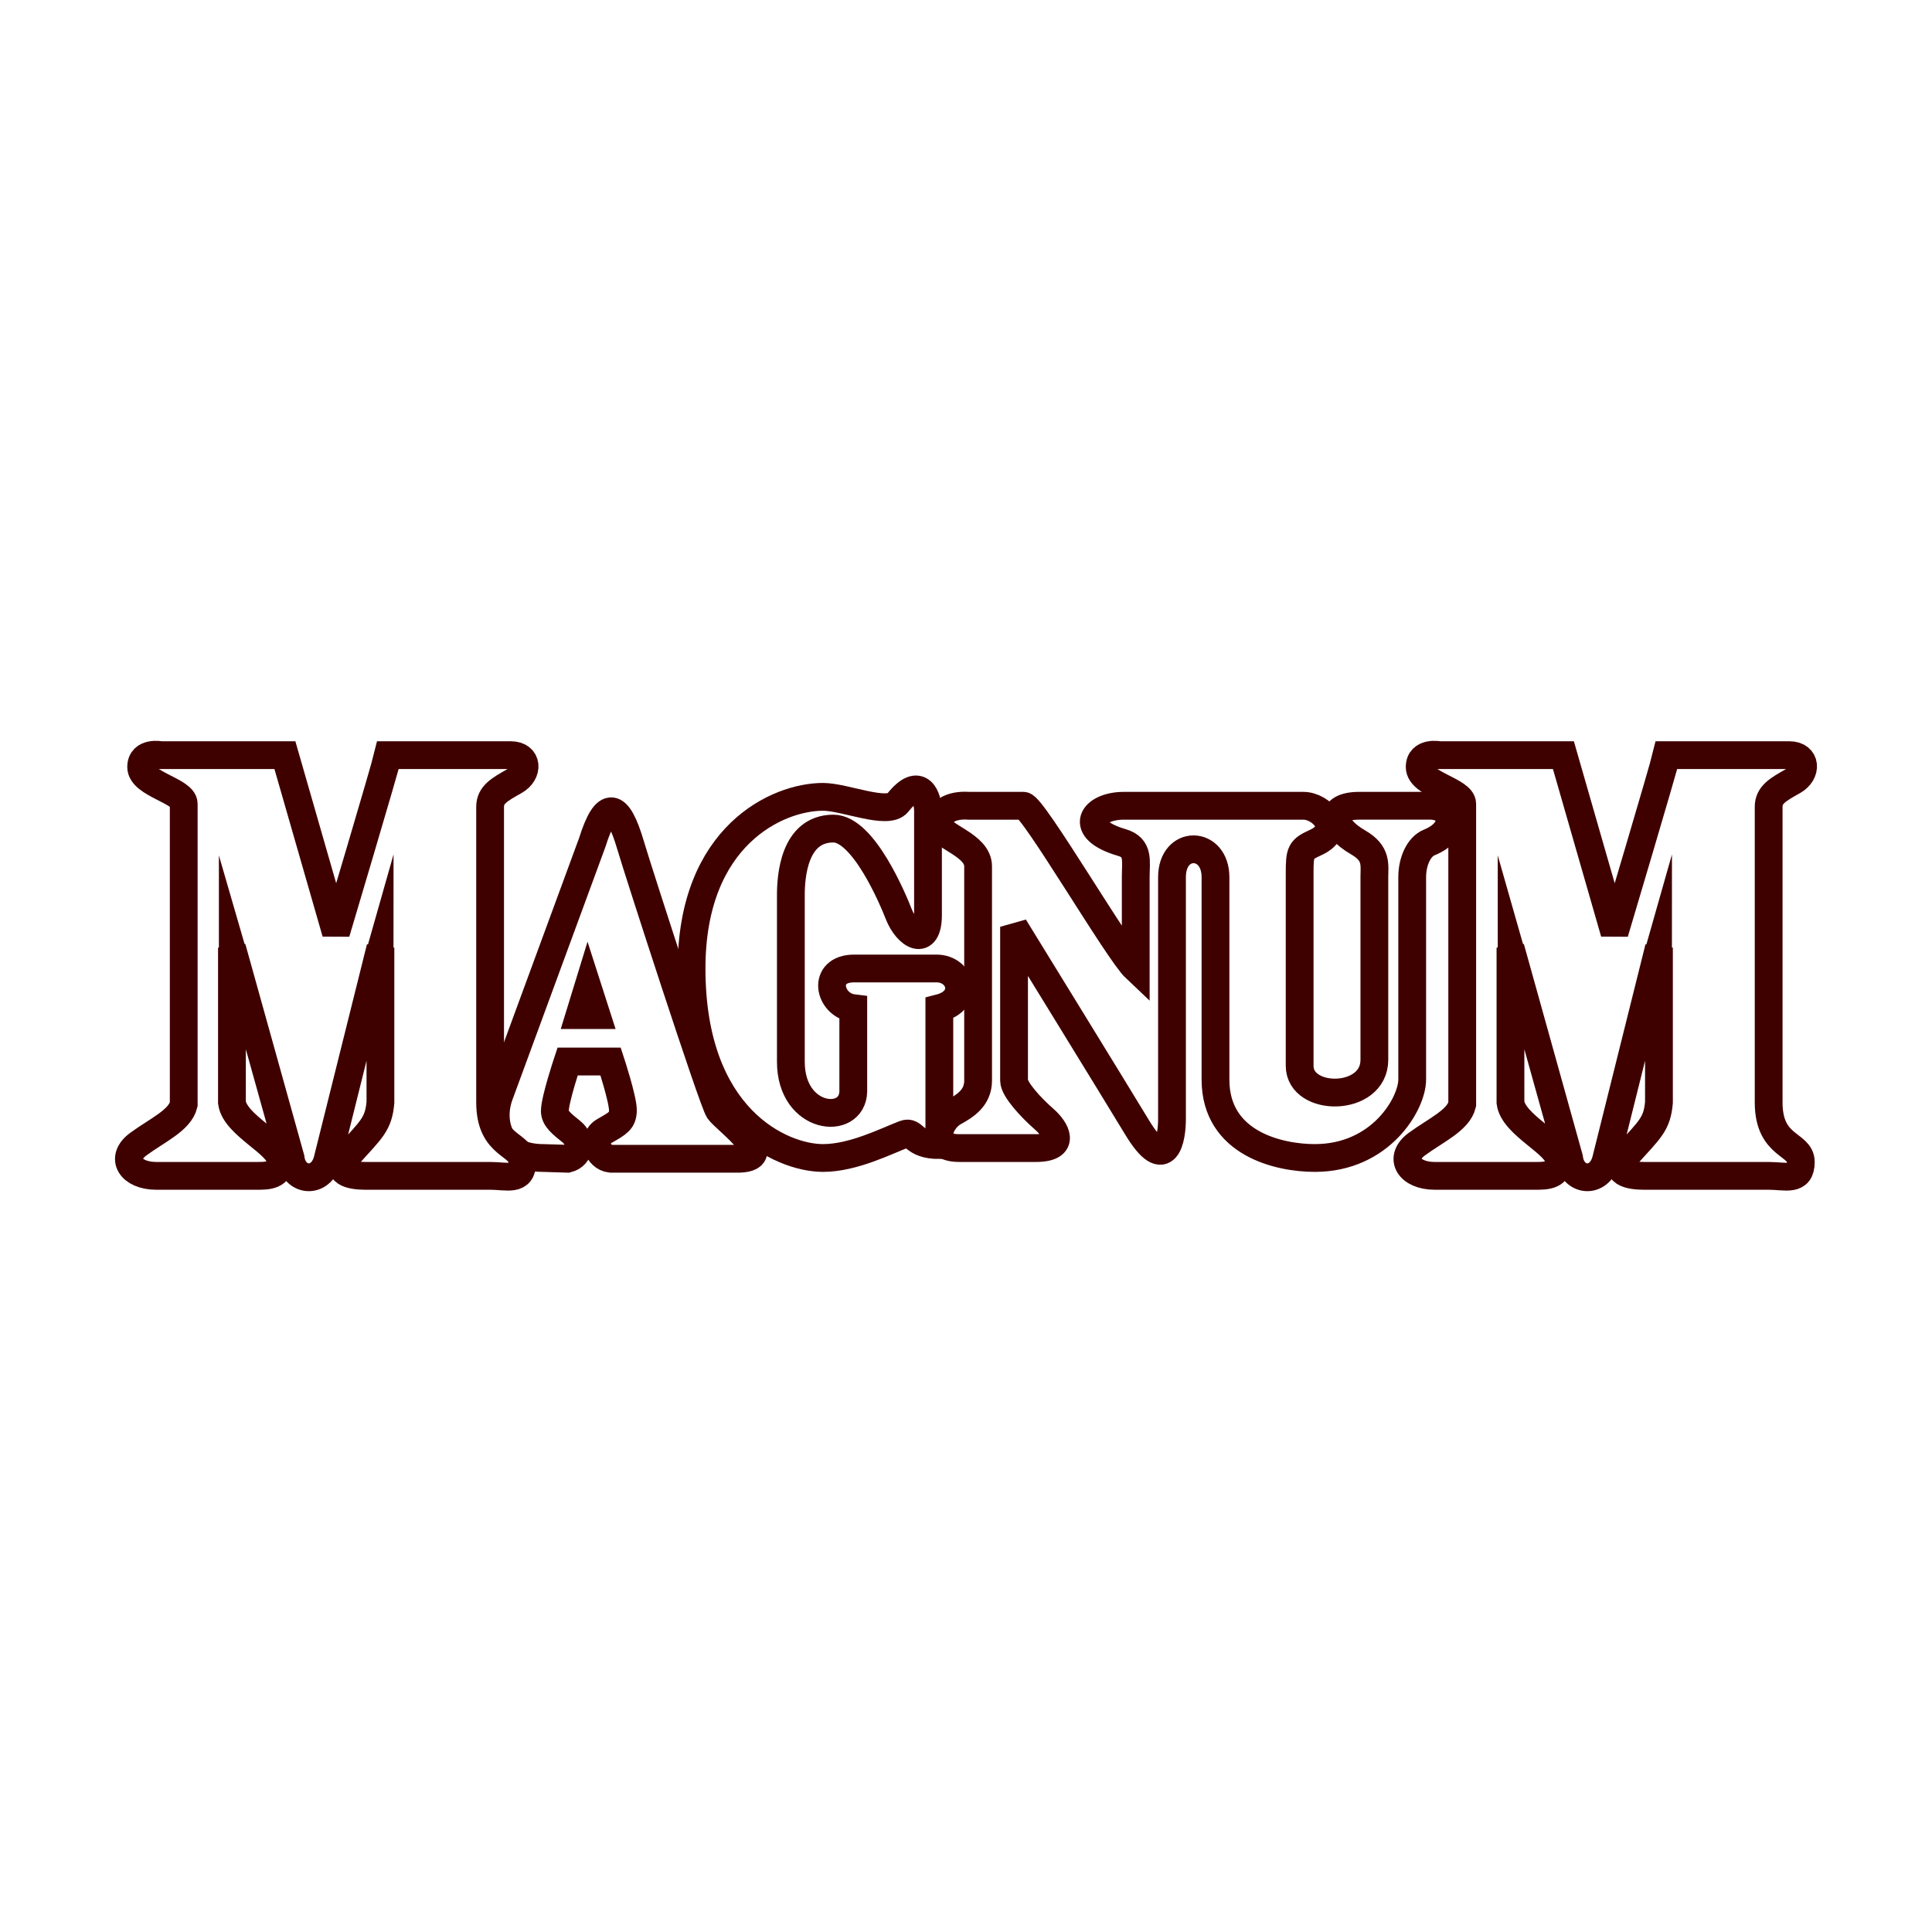
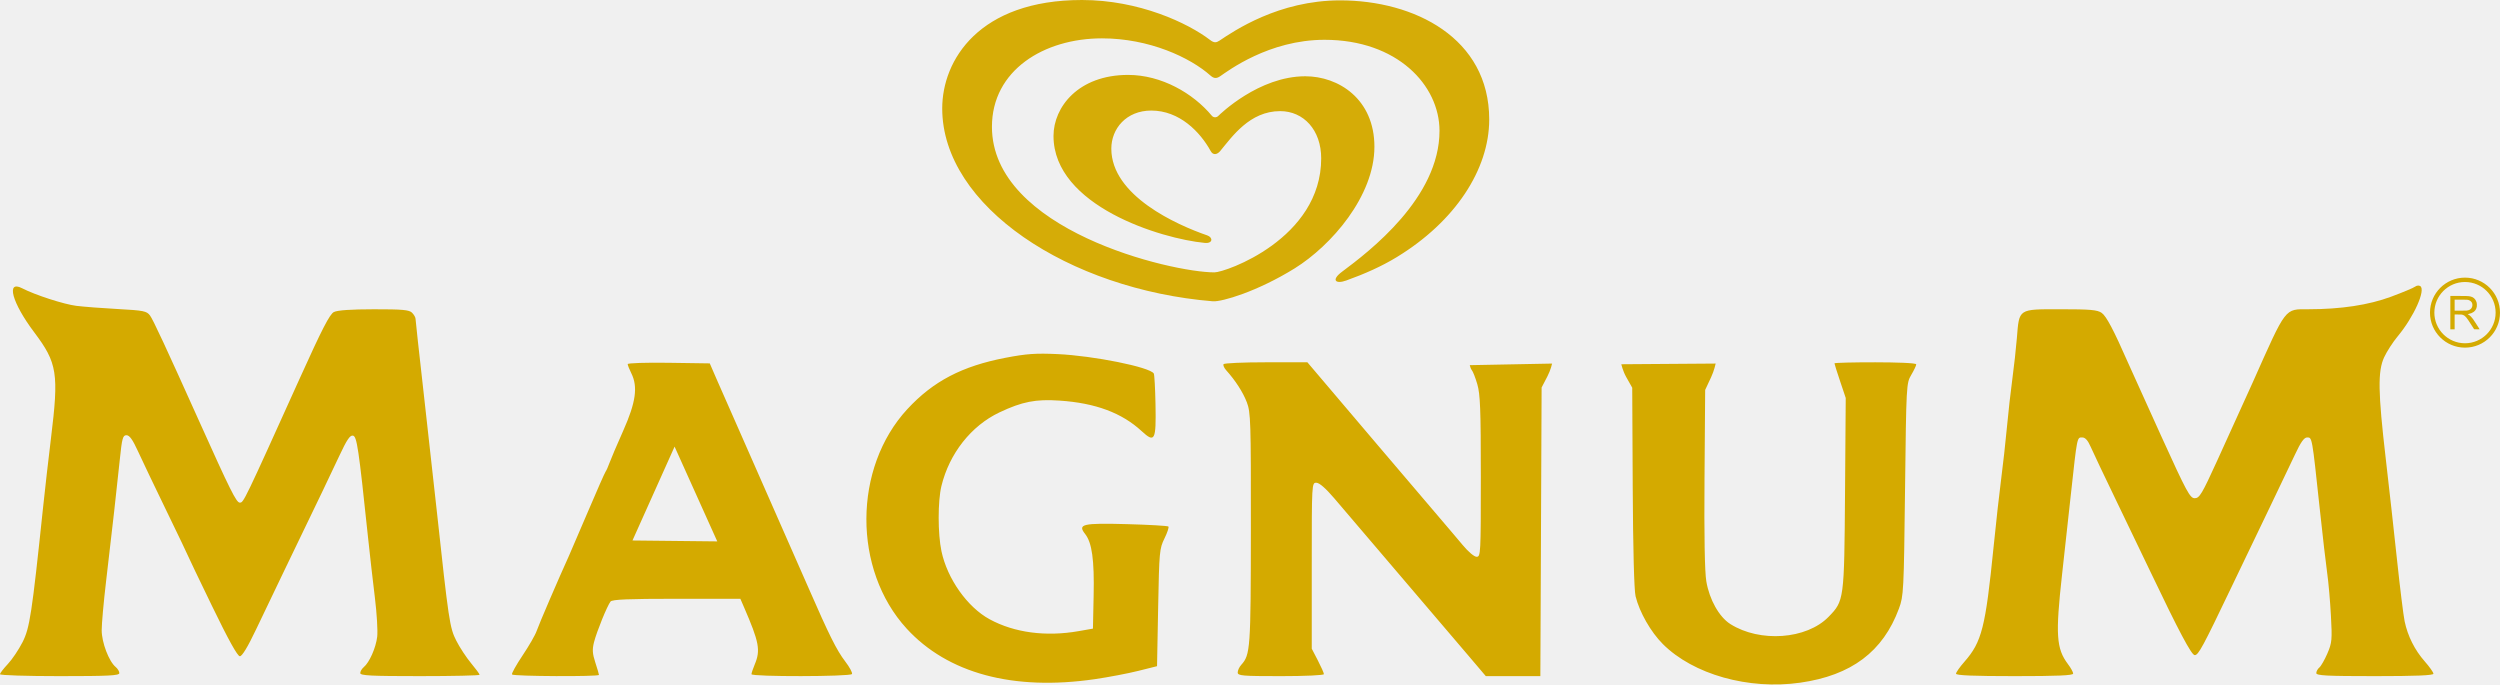
- <svg xmlns="http://www.w3.org/2000/svg" width="2500" height="2500" viewBox="0 0 192.756 192.756">
-   <g fill-rule="evenodd" clip-rule="evenodd">
-     <path fill="#fff" d="M0 0h192.756v192.756H0V0z" />
-     <path d="M59.089 84.055c1.359-4.33 2.548-4.059 3.822.272.774 2.633 8.185 25.54 8.814 26.464s6.283 4.95 1.628 4.817H60.921c-1.258-.132-1.997-1.979-.613-2.771 1.384-.792 1.808-1.023 1.84-2.029.033-1.063-1.227-4.9-1.227-4.9h-4.293s-1.273 3.812-1.273 4.949c0 .744.731 1.305 1.651 2.046 1.085.875.888 2.376-.378 2.706l-2.398-.074c-4.765 0-5.331-3.91-4.388-6.336l9.247-25.144z" fill="#fff" stroke="#3f0000" stroke-width="2.772" stroke-miterlimit="2.613" />
-     <path fill="#3f0000" d="M55.945 102.665l2.673-8.711 2.799 8.711h-5.472z" />
-     <path d="M16.064 75.343h12.361l5.095 17.72s4.812-16.136 5.189-17.72h12.266c1.698 0 1.792 1.782.377 2.574-1.535.859-2.453 1.386-2.453 2.574v29.5c0 4.504 3.208 4.059 3.208 5.938 0 1.98-1.509 1.386-3.208 1.386H36.445c-1.321 0-3.302-.296-1.698-2.078 2.292-2.547 3.019-3.068 3.208-5.246V94.548l-5.284 21.184c-.66 2.476-3.396 2.179-3.68-.197l-5.85-20.986v15.443c.283 2.276 4.812 4.157 4.812 5.74 0 1.584-1.226 1.584-2.358 1.584H15.593c-2.547 0-3.68-1.781-1.792-3.167s4.152-2.376 4.529-3.96V80.194c0-1.287-4.246-1.98-4.246-3.663-.001-1.584 1.98-1.188 1.98-1.188z" fill="#fff" stroke="#3f0000" stroke-width="2.772" stroke-miterlimit="2.613" />
-     <path fill="#3f0000" d="M21.839 85.341l2.668 9.207-2.668.545v-9.752zM36.697 94.284l2.567-9.041-.005 9.8-2.562-.759z" />
-     <path d="M143.623 75.343h12.359l5.096 17.72s4.812-16.136 5.189-17.72h12.266c1.699 0 1.793 1.782.379 2.574-1.535.859-2.453 1.386-2.453 2.574v29.5c0 4.504 3.207 4.059 3.207 5.938 0 1.98-1.51 1.386-3.207 1.386h-12.455c-1.32 0-3.303-.296-1.699-2.078 2.293-2.547 3.02-3.068 3.209-5.246V94.548l-5.285 21.184c-.66 2.476-3.396 2.179-3.68-.197l-5.85-20.986v15.443c.283 2.276 4.812 4.157 4.812 5.74 0 1.584-1.227 1.584-2.359 1.584H143.15c-2.547 0-3.678-1.781-1.791-3.167s4.15-2.376 4.527-3.96V80.194c0-1.287-4.244-1.98-4.244-3.663.001-1.584 1.981-1.188 1.981-1.188z" fill="#fff" stroke="#3f0000" stroke-width="2.772" stroke-miterlimit="2.613" />
-     <path fill="#3f0000" d="M149.43 85.341l2.625 9.207-2.625.545v-9.752zM164.244 94.284l2.568-9.041-.005 9.8-2.563-.759z" />
-     <path d="M82.112 79.501c-4.528 0-13.115 3.861-13.115 17.125 0 14.947 8.963 18.907 13.115 18.907 3.02 0 6.319-1.691 8.115-2.376 1.038-.396.754 1.091 3.491 1.091v-13.662c3.114-.792 2.17-3.96-.283-3.96h-8.208c-3.303 0-2.548 3.662-.095 3.96v8.314c-.084 3.465-6.228 2.871-6.228-2.97V89.3c0-1.782.283-6.632 4.246-6.632 3.02 0 5.99 7.18 6.511 8.513.849 2.178 2.925 3.366 2.925.099V80.887c0-1.188-.755-3.663-3.02-.792-1.001 1.269-5.284-.594-7.454-.594z" fill="#fff" stroke="#3f0000" stroke-width="2.772" stroke-miterlimit="2.613" />
-     <path d="M96.643 80.392h5.472c.943 0 9.443 14.585 11.197 16.235V87.52c0-1.625.355-2.955-1.393-3.465-4.521-1.32-2.893-3.663.197-3.663h17.928c1.791 0 4.051 2.366 1.227 3.663-1.51.693-1.605.891-1.605 3.068 0 2.178.004 17.42 0 19.205-.008 3.663 7.455 3.663 7.455-.594V87.519c0-1.223.283-2.376-1.605-3.465-2.758-1.592-3.066-3.663.096-3.663h7.076c2.359 0 2.83 2.475-.094 3.663-1.031.418-1.699 1.878-1.699 3.465v20.194c0 2.376-3.113 7.82-9.719 7.82-3.49 0-9.906-1.386-9.906-7.82V87.519c0-3.663-4.34-3.762-4.34 0v24.153c0 1.785-.566 5.643-3.492.793-1.932-3.202-12.266-19.997-12.266-19.997V107.812c0 .847 1.635 2.65 3.02 3.86 1.133.99 2.264 2.871-.85 2.871h-7.643c-3.114 0-1.981-2.771-.566-3.563 1.066-.597 2.453-1.386 2.453-3.168V86.43c0-2.178-3.868-2.97-3.868-4.158 0-2.194 2.925-1.88 2.925-1.88z" fill="#fff" stroke="#3f0000" stroke-width="2.772" stroke-miterlimit="2.613" />
+ <svg xmlns="http://www.w3.org/2000/svg" width="1209.256mm" height="331.088mm" viewBox="0 0 1209.256 331.088" version="1.1" id="svg8">
+   <defs id="defs2" />
+   <g id="layer1" transform="translate(-56.04937,-376.8509)">
+     <path style="fill:#d4aa00;stroke:none;stroke-width:5.345;stroke-linecap:square;stroke-miterlimit:4;stroke-dasharray:none" d="m 926.813,707.067 c 24.768,-3.529 40.056,-15.006 47.766,-35.86 2.251,-6.088 2.363,-8.287 2.945,-57.645 0.599,-50.766 0.631,-51.359 3.01,-55.386 1.323,-2.239 2.405,-4.524 2.405,-5.078 0,-1.419 -39.556,-1.091 -39.556,-0.496 0,0.282 1.226,4.165 2.725,8.63 l 2.725,8.118 -0.34,46.16 c -0.38,51.596 -0.433,51.992 -7.981,59.725 -10.615,10.876 -33.145,12.524 -47.481,3.474 -5.422,-3.423 -10.145,-11.825 -11.64,-20.711 -0.767,-4.555 -1.071,-22.028 -0.865,-49.782 l 0.316,-42.763 2.843,-6.066 c 1.564,-3.336 2.227,-6.682 2.227,-6.682 l -45.623,0.335 c 0,0 0.731,3.29 2.342,6.147 l 2.93,5.196 0.238,48.109 c 0.147,29.715 0.676,49.892 1.382,52.774 1.893,7.717 7.339,17.263 13.181,23.103 14.733,14.726 41.486,22.254 66.448,18.698 z m -341.23,-1.698 c 6.575,-0.956 16.044,-2.76 21.041,-4.009 l 9.087,-2.272 0.535,-28.331 c 0.511,-27.065 0.647,-28.56 3.062,-33.464 1.39,-2.824 2.246,-5.416 1.902,-5.76 -0.344,-0.344 -9.295,-0.863 -19.891,-1.152 -21.681,-0.592 -24.147,-0.018 -20.4,4.746 3.342,4.249 4.487,12.504 4.125,29.751 l -0.337,16.036 -6.949,1.221 c -15.857,2.786 -31.095,0.75 -43.038,-5.75 -10.757,-5.855 -20.463,-19.567 -23.28,-32.888 -1.793,-8.479 -1.806,-24.205 -0.026,-31.538 3.823,-15.751 14.395,-29.164 28.093,-35.641 10.994,-5.199 17.518,-6.477 29.076,-5.694 17.364,1.175 30.083,5.91 39.706,14.78 6.35,5.853 7.019,4.558 6.683,-12.936 -0.149,-7.738 -0.524,-14.47 -0.835,-14.959 -1.973,-3.109 -29.12,-8.581 -46.535,-9.38 -10.545,-0.484 -15.018,-0.169 -25.123,1.769 -21.056,4.038 -35.034,11.338 -47.511,24.815 -26.307,28.414 -26.479,77.699 -0.369,106.193 19.867,21.681 51.537,30.197 90.984,24.464 z m -471.804,-2.943 c 0,-0.81 -0.798,-2.133 -1.774,-2.94 -3.277,-2.711 -6.757,-11.848 -6.768,-17.771 -0.005,-3.087 0.941,-13.671 2.103,-23.52 3.019,-25.576 5.204,-44.955 6.63,-58.799 1.096,-10.639 1.472,-12.027 3.257,-12.027 1.467,0 2.986,2.117 5.561,7.751 1.948,4.263 8.175,17.291 13.837,28.952 5.662,11.66 10.295,21.337 10.295,21.503 0,0.167 5.281,11.193 11.736,24.502 7.915,16.32 12.283,24.2 13.417,24.2 1.099,0 3.836,-4.536 7.903,-13.096 3.422,-7.203 9.357,-19.591 13.189,-27.529 18.535,-38.395 22.777,-47.237 27.092,-56.477 3.541,-7.582 5.099,-9.887 6.502,-9.617 1.926,0.371 2.739,5.841 7.279,48.988 0.897,8.526 2.402,21.752 3.345,29.392 0.942,7.64 1.446,16.146 1.12,18.903 -0.635,5.364 -3.765,12.434 -6.513,14.715 -0.925,0.768 -1.682,2.058 -1.682,2.868 0,1.215 5.06,1.473 28.865,1.473 15.876,0 28.865,-0.294 28.865,-0.653 0,-0.359 -1.861,-2.885 -4.135,-5.613 -2.274,-2.728 -5.48,-7.605 -7.124,-10.839 -3.207,-6.309 -3.646,-9.235 -9.547,-63.61 -1.468,-13.524 -4.358,-39.502 -6.424,-57.73 -2.065,-18.228 -3.759,-33.708 -3.764,-34.401 -0.004,-0.693 -0.765,-2.016 -1.689,-2.94 -1.386,-1.386 -4.614,-1.677 -18.442,-1.664 -11.155,0.011 -17.633,0.457 -19.366,1.336 -2.011,1.02 -5.74,8.262 -16.369,31.789 -27.332,60.498 -27.286,60.403 -29.15,60.403 -1.646,0 -4.582,-5.891 -19.714,-39.556 -16.012,-35.621 -22.256,-49.041 -23.725,-50.988 -1.601,-2.122 -3.084,-2.418 -15.507,-3.097 -7.555,-0.413 -16.594,-1.108 -20.086,-1.544 -6.076,-0.76 -19.964,-5.261 -26.229,-8.5 -7.946,-4.109 -4.908,7.026 5.8,21.253 11.226,14.916 12.001,19.834 8.115,51.491 -1.151,9.374 -2.851,24.26 -3.779,33.08 -5.448,51.814 -6.462,58.474 -9.95,65.352 -1.828,3.604 -5.029,8.362 -7.114,10.573 -2.085,2.211 -3.791,4.434 -3.791,4.94 0,0.506 12.989,0.92 28.865,0.92 23.805,0 28.865,-0.258 28.865,-1.473 z M 412.031,581.489 c -3.398,-7.644 -7.638,-17.266 -9.421,-21.382 l -3.243,-7.484 -19.849,-0.291 c -10.917,-0.16 -19.85,0.127 -19.85,0.638 0,0.511 0.789,2.51 1.753,4.442 3.259,6.533 2.193,14.069 -3.934,27.818 -3.013,6.762 -5.99,13.738 -6.615,15.502 -0.625,1.764 -1.483,3.688 -1.906,4.276 -0.423,0.588 -4.246,9.248 -8.495,19.243 -4.249,9.996 -8.383,19.618 -9.187,21.382 -4.891,10.738 -14.747,33.656 -15.677,36.455 -0.605,1.822 -3.645,7.111 -6.754,11.752 -3.109,4.641 -5.428,8.803 -5.152,9.249 0.571,0.923 42.068,1.129 42.068,0.209 v -5e-5 c 0,-0.331 -0.792,-3.023 -1.76,-5.983 -1.4,-4.282 -1.531,-6.289 -0.637,-9.823 1.293,-5.109 6.411,-17.699 7.999,-19.675 0.814,-1.013 8.531,-1.336 31.932,-1.336 h 30.858 l 1.739,4.009 c 7.36,16.965 8.096,20.855 5.239,27.694 -0.882,2.111 -1.604,4.26 -1.604,4.777 0,1.291 47.813,1.213 48.612,-0.08 0.346,-0.56 -1.142,-3.326 -3.306,-6.147 -4.044,-5.27 -7.773,-12.736 -17.515,-35.063 z m -9.041,57.236 -41.008,-0.443 20.366,-45.402 z m 293.438,64.203 c 0,-0.534 -1.323,-3.52 -2.94,-6.637 l -2.94,-5.666 v -40.135 c 0,-39.958 0.01,-40.135 2.227,-40.135 1.436,0 4.5,2.659 8.623,7.484 12.406,14.517 56.646,66.407 64.941,76.172 l 8.4,9.889 h 13.192 13.192 l 0.304,-69.803 0.304,-69.803 2.845,-5.483 c 1.565,-3.016 2.227,-6.101 2.227,-6.101 l -39.818,0.772 c 0,0 0.437,1.847 0.972,2.405 0.535,0.559 1.737,3.629 2.673,6.822 1.417,4.838 1.701,12.282 1.701,44.634 0,37.483 -0.071,38.827 -2.039,38.827 -1.158,0 -4.043,-2.426 -6.677,-5.613 -2.551,-3.087 -5.122,-6.128 -5.712,-6.758 -0.591,-0.63 -16.463,-19.272 -35.272,-41.427 l -34.198,-40.281 h -19.994 c -10.997,0 -20.247,0.408 -20.555,0.907 -0.308,0.499 0.265,1.822 1.273,2.941 4.469,4.955 8.164,10.694 10.003,15.533 1.848,4.862 1.984,9.164 1.941,61.079 -0.049,58.184 -0.249,61.015 -4.662,65.892 -0.938,1.036 -1.705,2.688 -1.705,3.671 0,1.608 2.08,1.787 20.847,1.787 11.772,0 20.847,-0.422 20.847,-0.97 z m 362.417,-0.265 c 0,-0.679 -1.123,-2.724 -2.495,-4.544 -5.671,-7.52 -6.114,-14.191 -2.877,-43.399 1.14,-10.29 3.072,-27.849 4.292,-39.021 3.042,-27.851 2.924,-27.261 5.442,-27.261 1.479,0 2.733,1.385 4.112,4.544 1.092,2.499 6.63,14.165 12.308,25.925 5.677,11.76 13.066,27.127 16.419,34.149 13.979,29.276 20.035,40.686 21.598,40.686 1.791,0 3.902,-3.912 17.881,-33.141 5.343,-11.172 13.545,-28.25 18.226,-37.952 4.681,-9.702 10.254,-21.368 12.384,-25.925 2.833,-6.061 4.416,-8.285 5.9,-8.285 2.418,0 2.361,-0.322 5.991,33.676 1.444,13.524 3.112,27.956 3.706,32.072 0.595,4.116 1.398,13.257 1.785,20.312 0.648,11.814 0.514,13.27 -1.698,18.408 -1.321,3.068 -3.071,6.134 -3.889,6.813 -0.818,0.678 -1.486,1.896 -1.486,2.706 0,1.214 4.98,1.473 28.331,1.473 19.837,0 28.331,-0.351 28.331,-1.172 0,-0.645 -1.879,-3.307 -4.176,-5.916 -4.86,-5.522 -8.25,-12.266 -9.748,-19.394 -0.584,-2.78 -2.239,-16.12 -3.676,-29.644 -1.438,-13.524 -3.901,-35.654 -5.475,-49.178 -3.733,-32.086 -3.891,-42.158 -0.769,-48.919 1.292,-2.798 4.247,-7.368 6.566,-10.156 7.853,-9.44 13.72,-22.547 10.878,-24.303 -0.648,-0.401 -1.759,-0.269 -2.468,0.293 -0.709,0.562 -5.93,2.745 -11.602,4.852 -10.844,4.028 -24.271,6.07 -39.904,6.07 -11.732,0 -10.589,-1.493 -26.985,35.28 -2.896,6.495 -5.058,11.256 -17.233,37.952 -7.367,16.154 -8.573,18.174 -10.849,18.174 -2.316,0 -3.859,-2.856 -16.174,-29.934 -7.487,-16.464 -14.67,-32.34 -15.961,-35.28 -7.095,-16.159 -10.619,-22.843 -12.88,-24.426 -2.094,-1.466 -5.472,-1.766 -19.899,-1.766 -20.627,0 -19.98,-0.425 -21.133,13.898 -0.402,4.998 -1.386,13.898 -2.186,19.778 -0.8,5.88 -1.989,16.464 -2.641,23.52 -0.652,7.056 -1.883,18.121 -2.736,24.589 -0.852,6.468 -2.511,21.323 -3.686,33.012 -3.947,39.248 -5.698,46.138 -14.175,55.768 -2.207,2.507 -4.012,5.085 -4.012,5.73 0,0.821 8.493,1.172 28.331,1.172 20.718,0 28.331,-0.332 28.331,-1.235 z" id="path887-0-6" />
+     <circle style="fill:none;stroke:#d4aa00;stroke-width:2.117;stroke-dasharray:none" id="path1" cx="1248.372" cy="528.072" r="15.875" />
+     <path style="fill:#d5ac07;fill-opacity:1;fill-rule:nonzero;stroke:none;stroke-width:0.265" d="m 579.404,376.851 c 27.596,0 51.28,11.133 62.018,19.373 1.885,1.454 2.991,1.28 4.438,0.316 7.155,-4.782 28.712,-19.51 58.4,-19.51 35.84,0 72.13,18.125 72.13,57.609 0,24.166 -16.47,49.384 -44.73,66.588 -7.137,4.373 -15.507,8.111 -24.481,11.323 -5.118,1.853 -7.378,-0.262 -2.001,-4.248 13.236,-9.848 47.164,-35.747 47.164,-68.166 0,-22.023 -20.405,-44.033 -55.616,-44.033 -26.855,0 -46.715,15.062 -50.433,17.596 -1.913,1.31 -3.162,1.093 -4.782,-0.336 -9.733,-8.655 -29.503,-17.957 -52.445,-17.957 -27.985,0 -53.214,15.392 -53.214,42.776 0,49.904 86.628,70.415 107.646,70.415 5.227,0 51.617,-16.175 51.617,-55.143 0,-13.782 -8.554,-22.85 -19.859,-22.85 -14.758,0 -23.255,12.405 -29.011,19.325 -1.308,1.576 -3.333,2.286 -4.586,-0.01 -5.1,-9.285 -15.092,-19.591 -28.726,-19.591 -12.101,0 -19.333,8.774 -19.333,18.426 0,22.736 31.616,36.857 46.382,41.948 2.856,0.975 2.823,4.033 -1.181,3.643 -21.003,-1.996 -73.17,-17.861 -73.17,-51.731 0,-13.981 12.041,-29.529 36.06,-29.529 16.167,0 31.486,8.879 40.508,19.737 0.884,1.06 2.343,0.913 3.128,0.111 0.792,-0.779 19.605,-19.19 42.082,-19.19 16.066,0 33.45,10.97 33.45,34.1 0,23.892 -20.912,47.831 -38.538,58.798 -18.084,11.226 -35.33,16.285 -39.597,15.948 -69.502,-5.682 -130.919,-45.901 -130.919,-93.298 0,-23.345 17.78,-52.44 67.597,-52.44" id="path2177" />
+     <path style="fill:#d4aa00;fill-opacity:1;stroke:none;stroke-width:0.047" d="M 1241.286,528.072 V 519.993 l 3.508,0.002 c 4.472,0.002 5.356,0.042 6.341,0.289 1.214,0.304 2.042,0.988 2.575,2.126 0.303,0.648 0.387,1.01 0.414,1.788 0.028,0.792 -0.036,1.227 -0.265,1.821 -0.538,1.393 -1.768,2.292 -3.643,2.667 -0.273,0.054 -0.517,0.105 -0.542,0.113 -0.025,0.008 0.102,0.095 0.283,0.195 0.55,0.303 0.875,0.556 1.369,1.07 0.684,0.71 0.978,1.126 2.64,3.726 l 1.494,2.339 -1.308,0.013 c -1.009,0.01 -1.321,-10e-4 -1.363,-0.047 -0.03,-0.033 -0.539,-0.825 -1.133,-1.761 -2.551,-4.024 -3.111,-4.706 -4.236,-5.161 -0.429,-0.173 -0.741,-0.199 -2.484,-0.2 l -1.571,-0.002 v 3.591 3.591 h -1.04 -1.039 z m 7.939,-0.994 c 1.381,-0.169 2.201,-0.728 2.596,-1.77 0.134,-0.355 0.183,-1.09 0.098,-1.481 -0.202,-0.926 -0.911,-1.61 -1.98,-1.911 -0.349,-0.098 -0.457,-0.102 -3.467,-0.117 l -3.107,-0.015 v 2.672 2.672 h 2.73 c 1.594,0 2.896,-0.02 3.13,-0.049 z" id="path2" />
  </g>
</svg>
